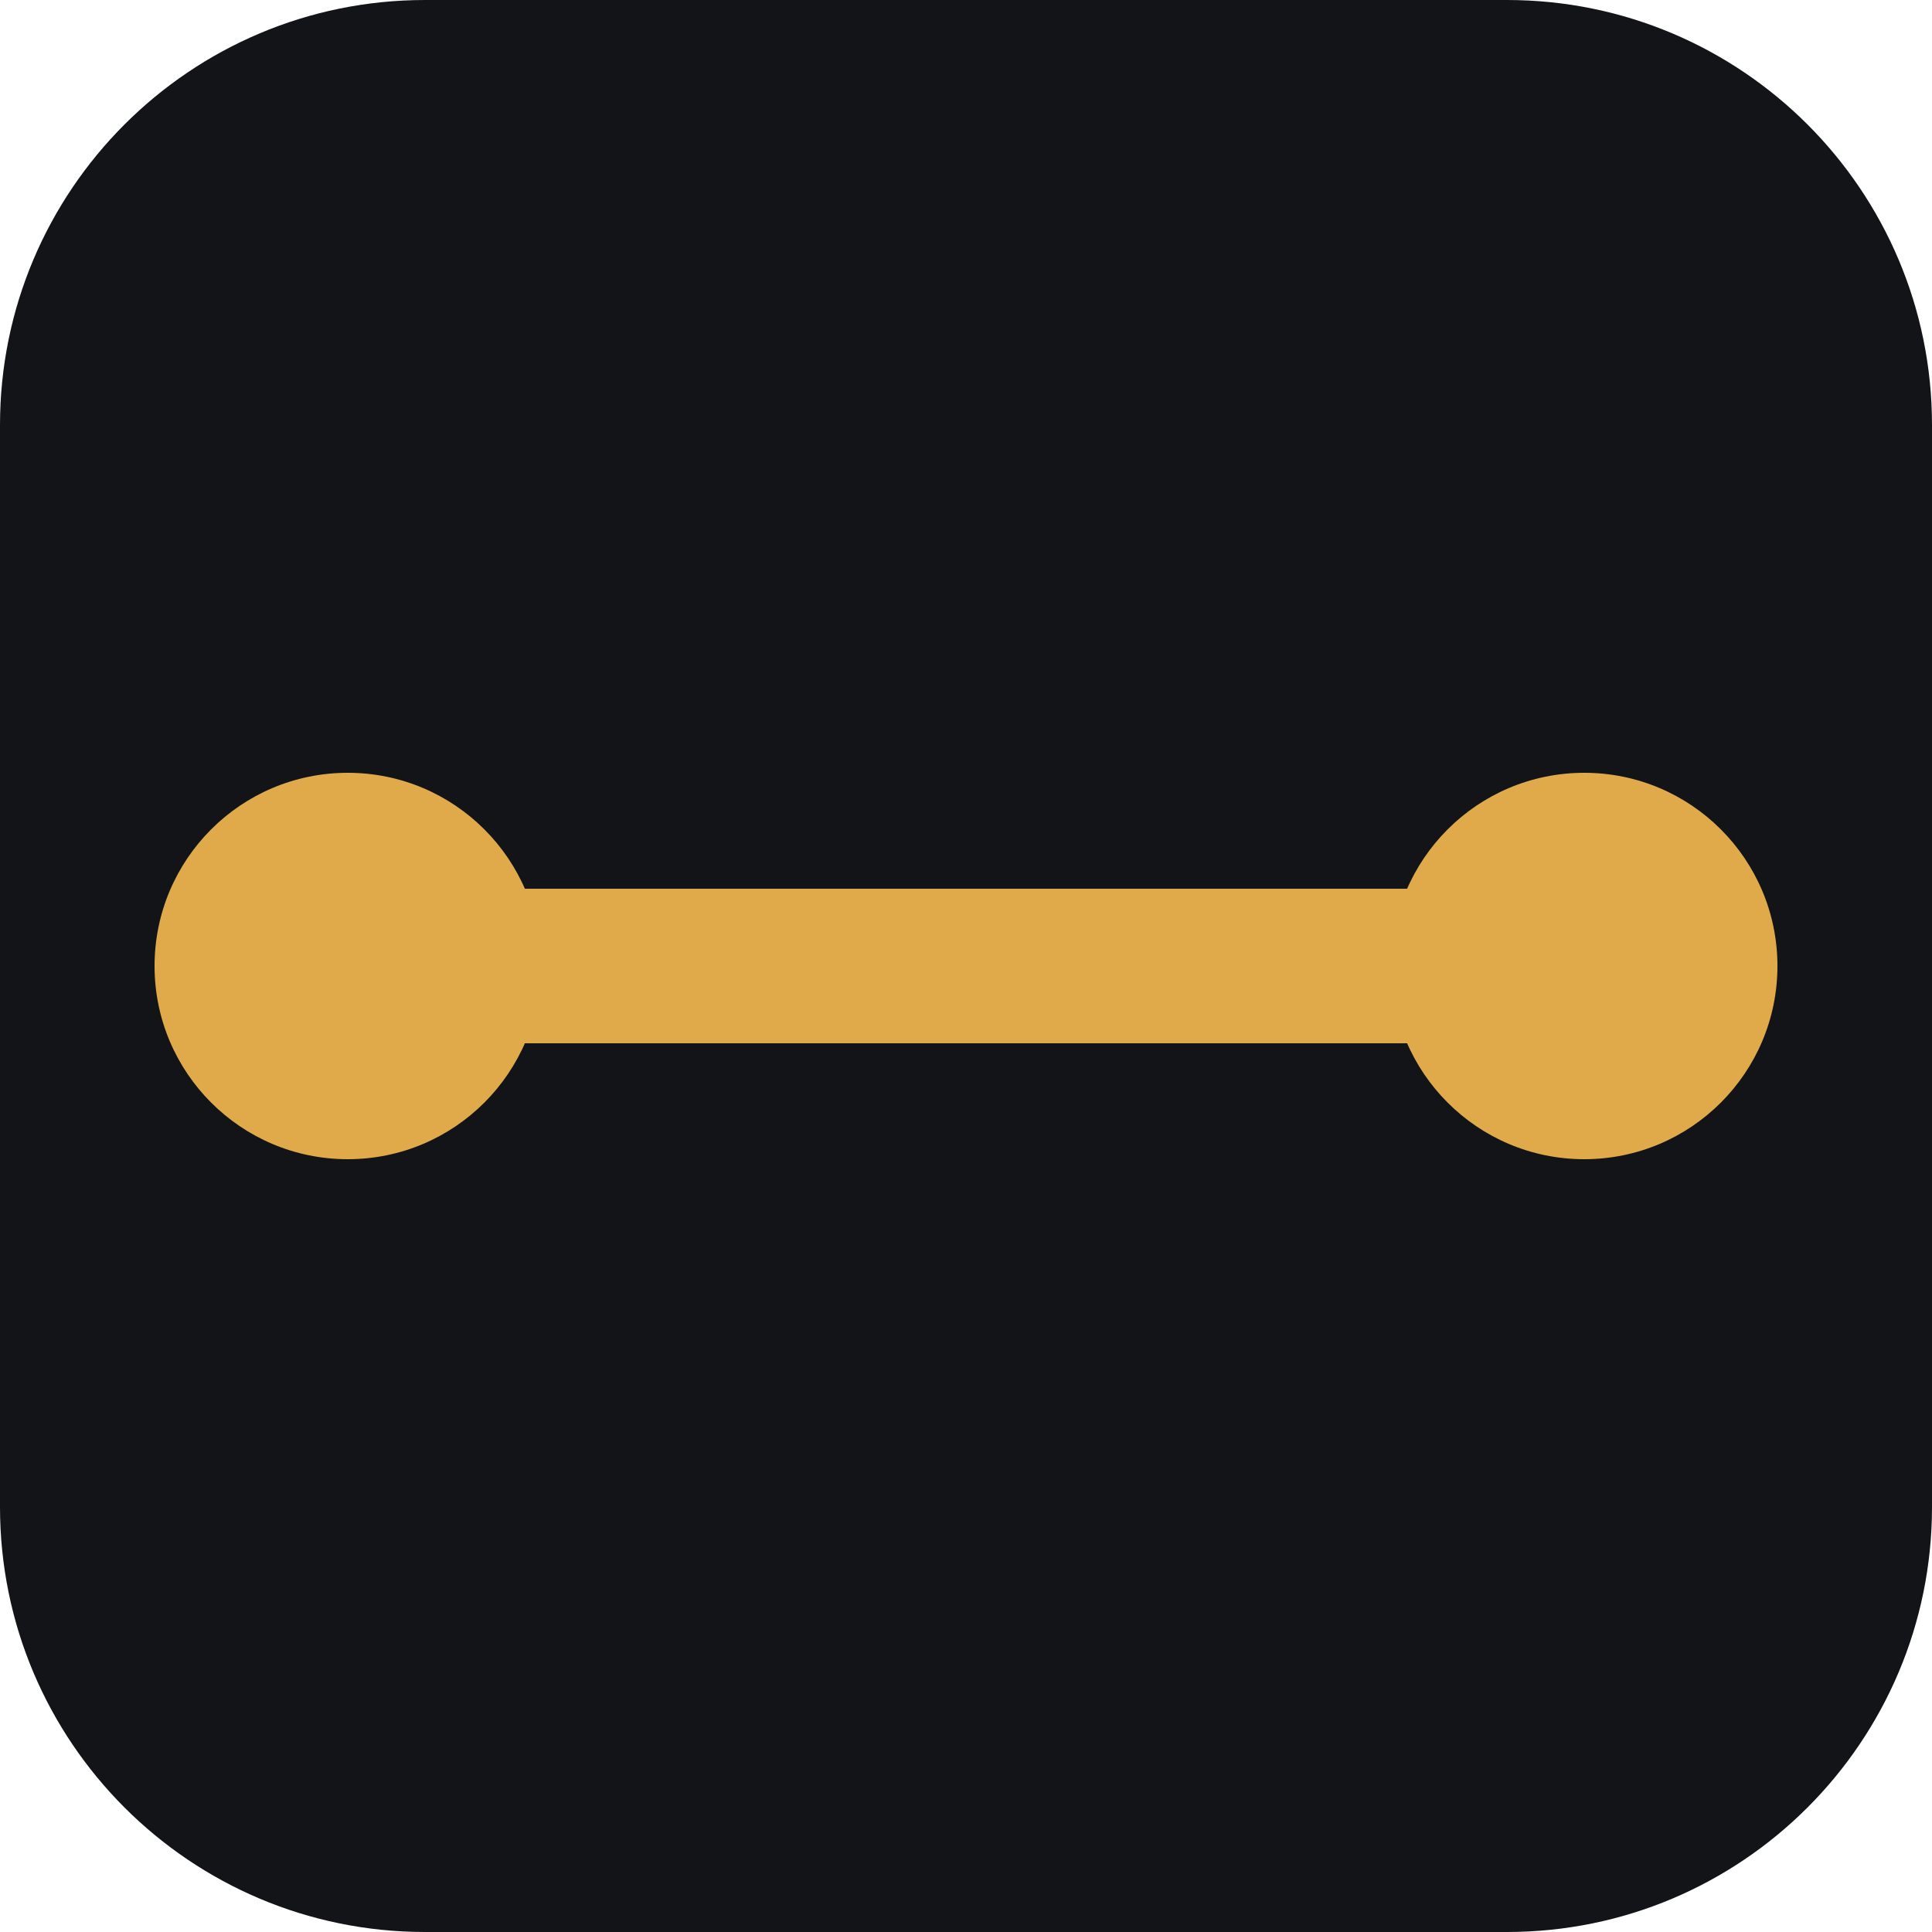
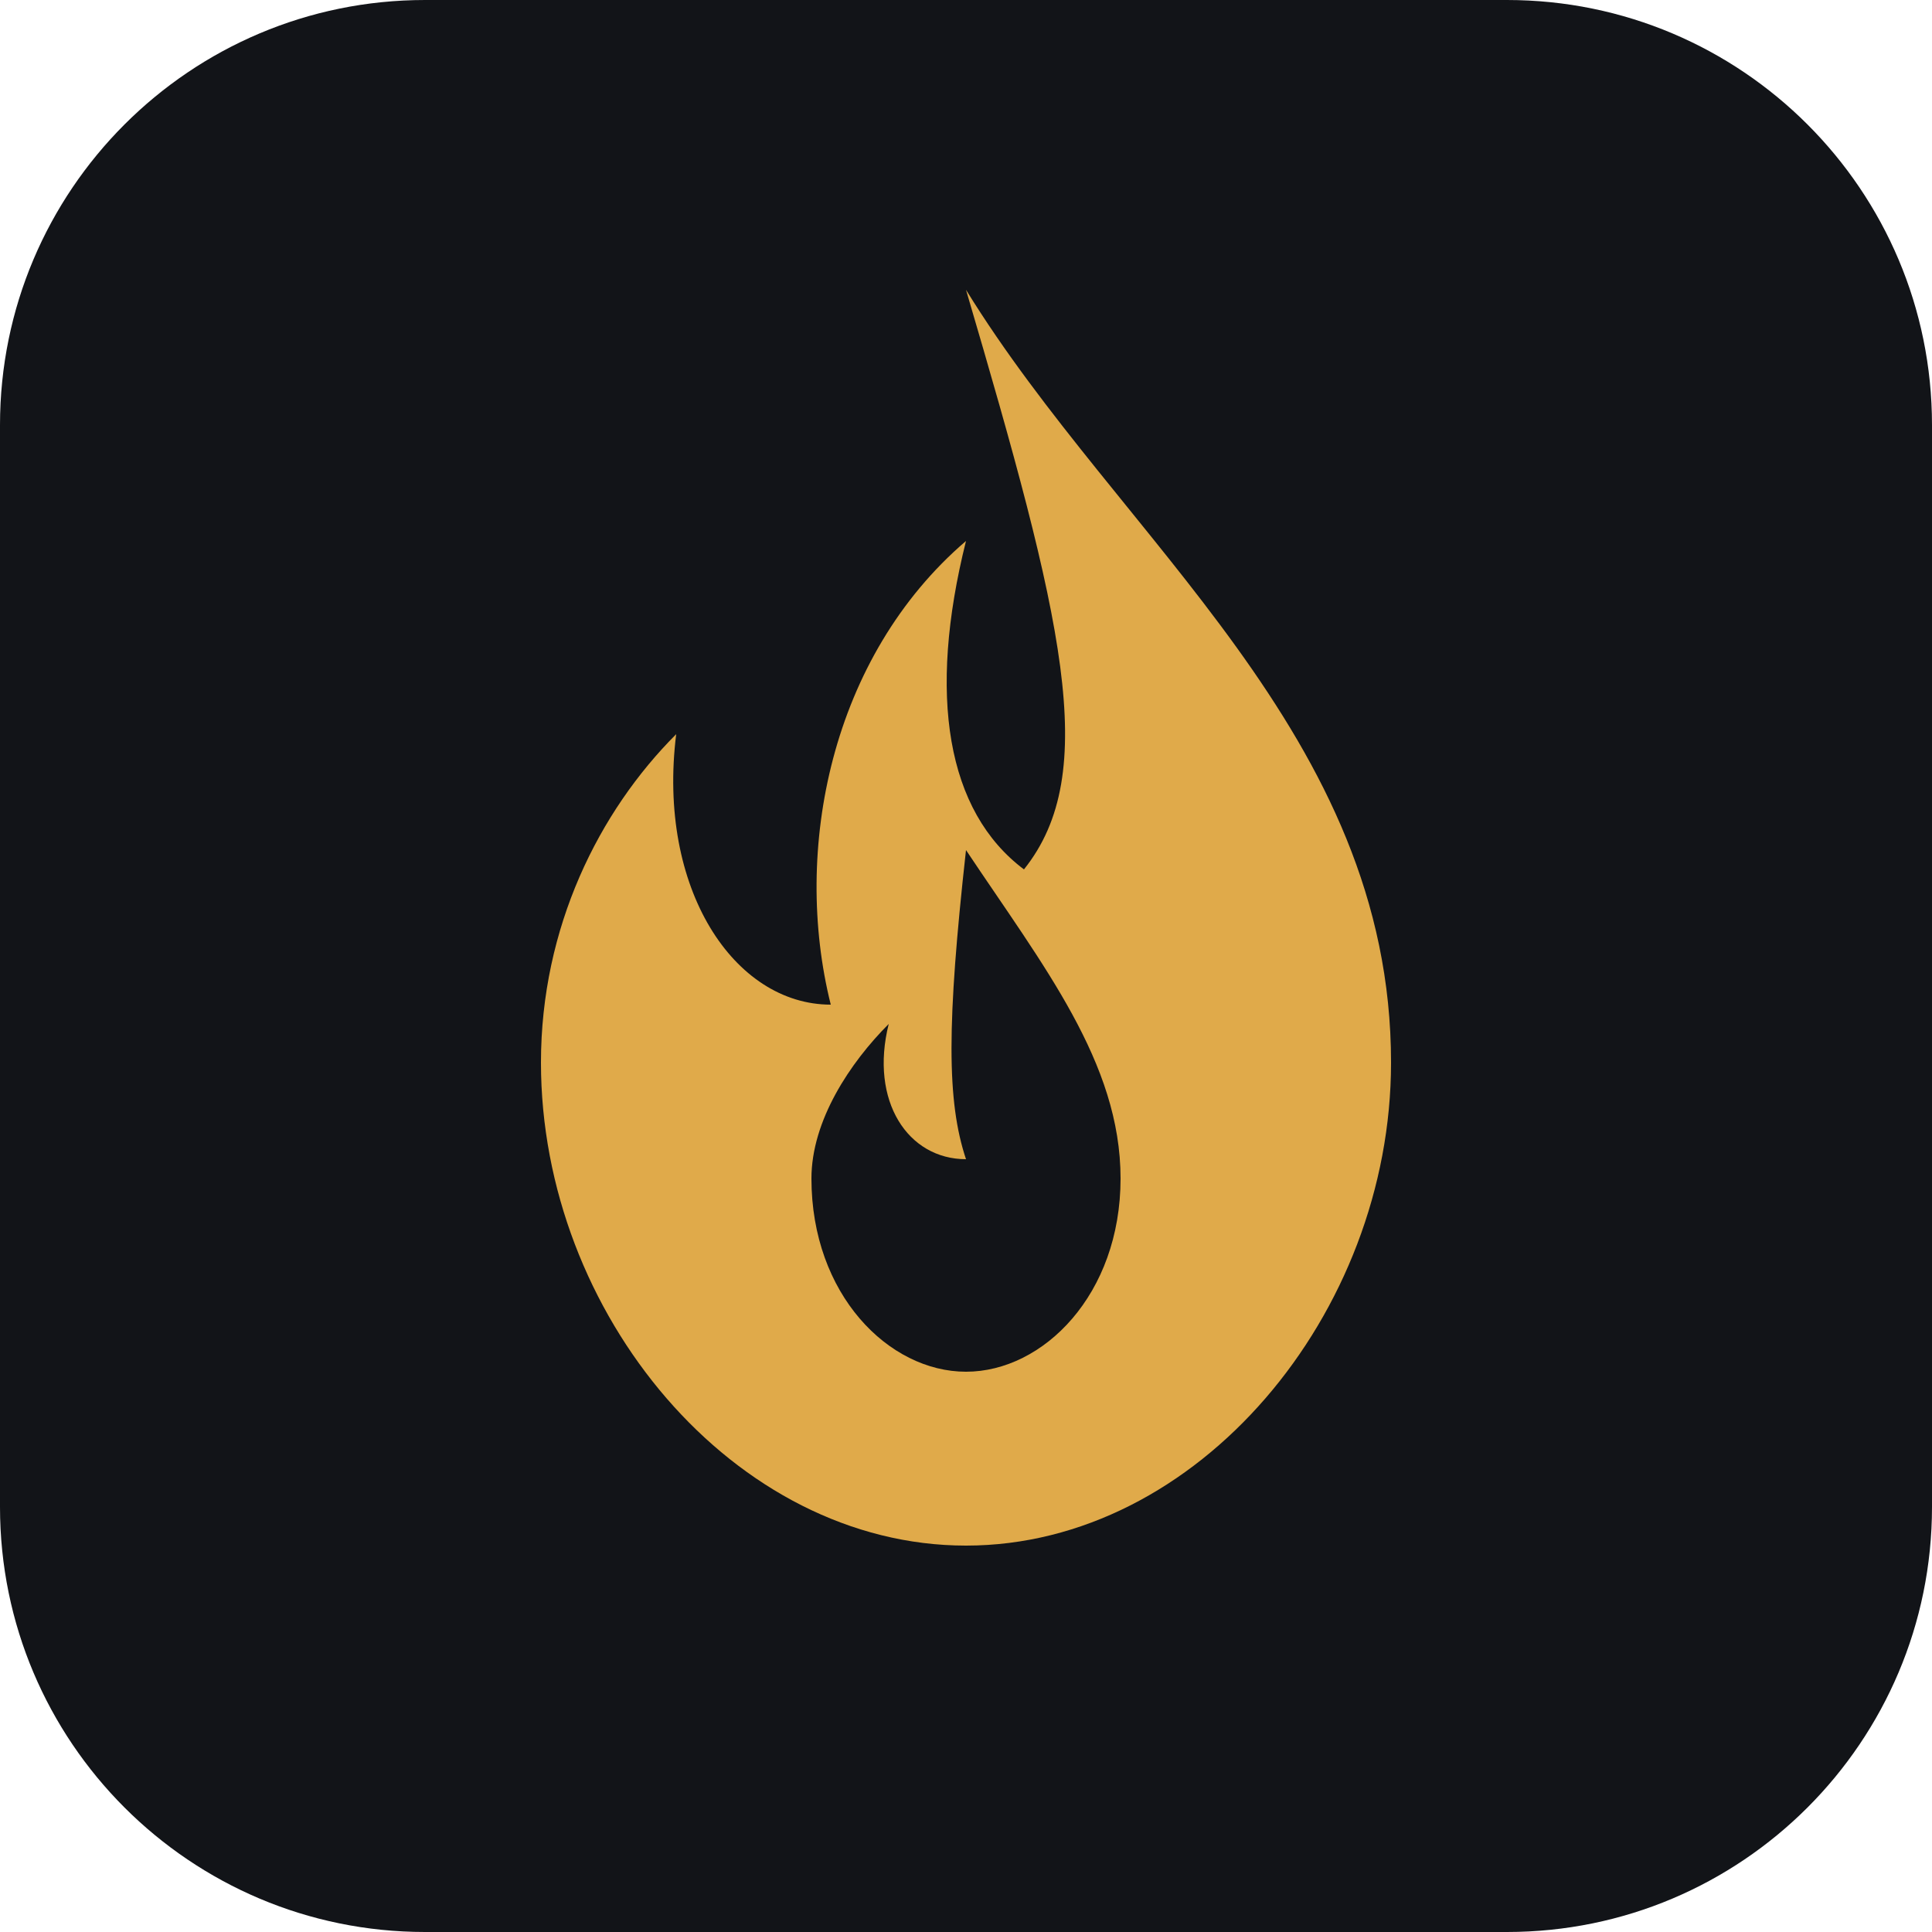
<svg xmlns="http://www.w3.org/2000/svg" viewBox="0 0 100 100">
  <rect width="100" height="100" rx="22" fill="#121418" />
-   <rect x="18" y="46" width="64" height="8" rx="4" fill="#e0aa4a" />
-   <circle cx="18" cy="50" r="10" fill="#e0aa4a" />
-   <circle cx="82" cy="50" r="10" fill="#e0aa4a" />
+   <path d="M50 15            C 58 28, 72 38, 72 55            C 72 68, 62 80, 50 80            C 38 80, 28 68, 28 55            C 28 48, 31 42, 35 38            C 34 46, 38 52, 43 52            C 41 44, 43 34, 50 28            C 48 36, 49 42, 53 45            C 57 40, 55 32, 50 15 Z" fill="#e0aa4a" />
+   <path d="M50 44            C 54 50, 58 55, 58 61            C 58 67, 54 71, 50 71            C 46 71, 42 67, 42 61            C 42 58, 44 55, 46 53            C 45 57, 47 60, 50 60            C 49 57, 49 53, 50 44 Z" fill="#121418" />
</svg>
